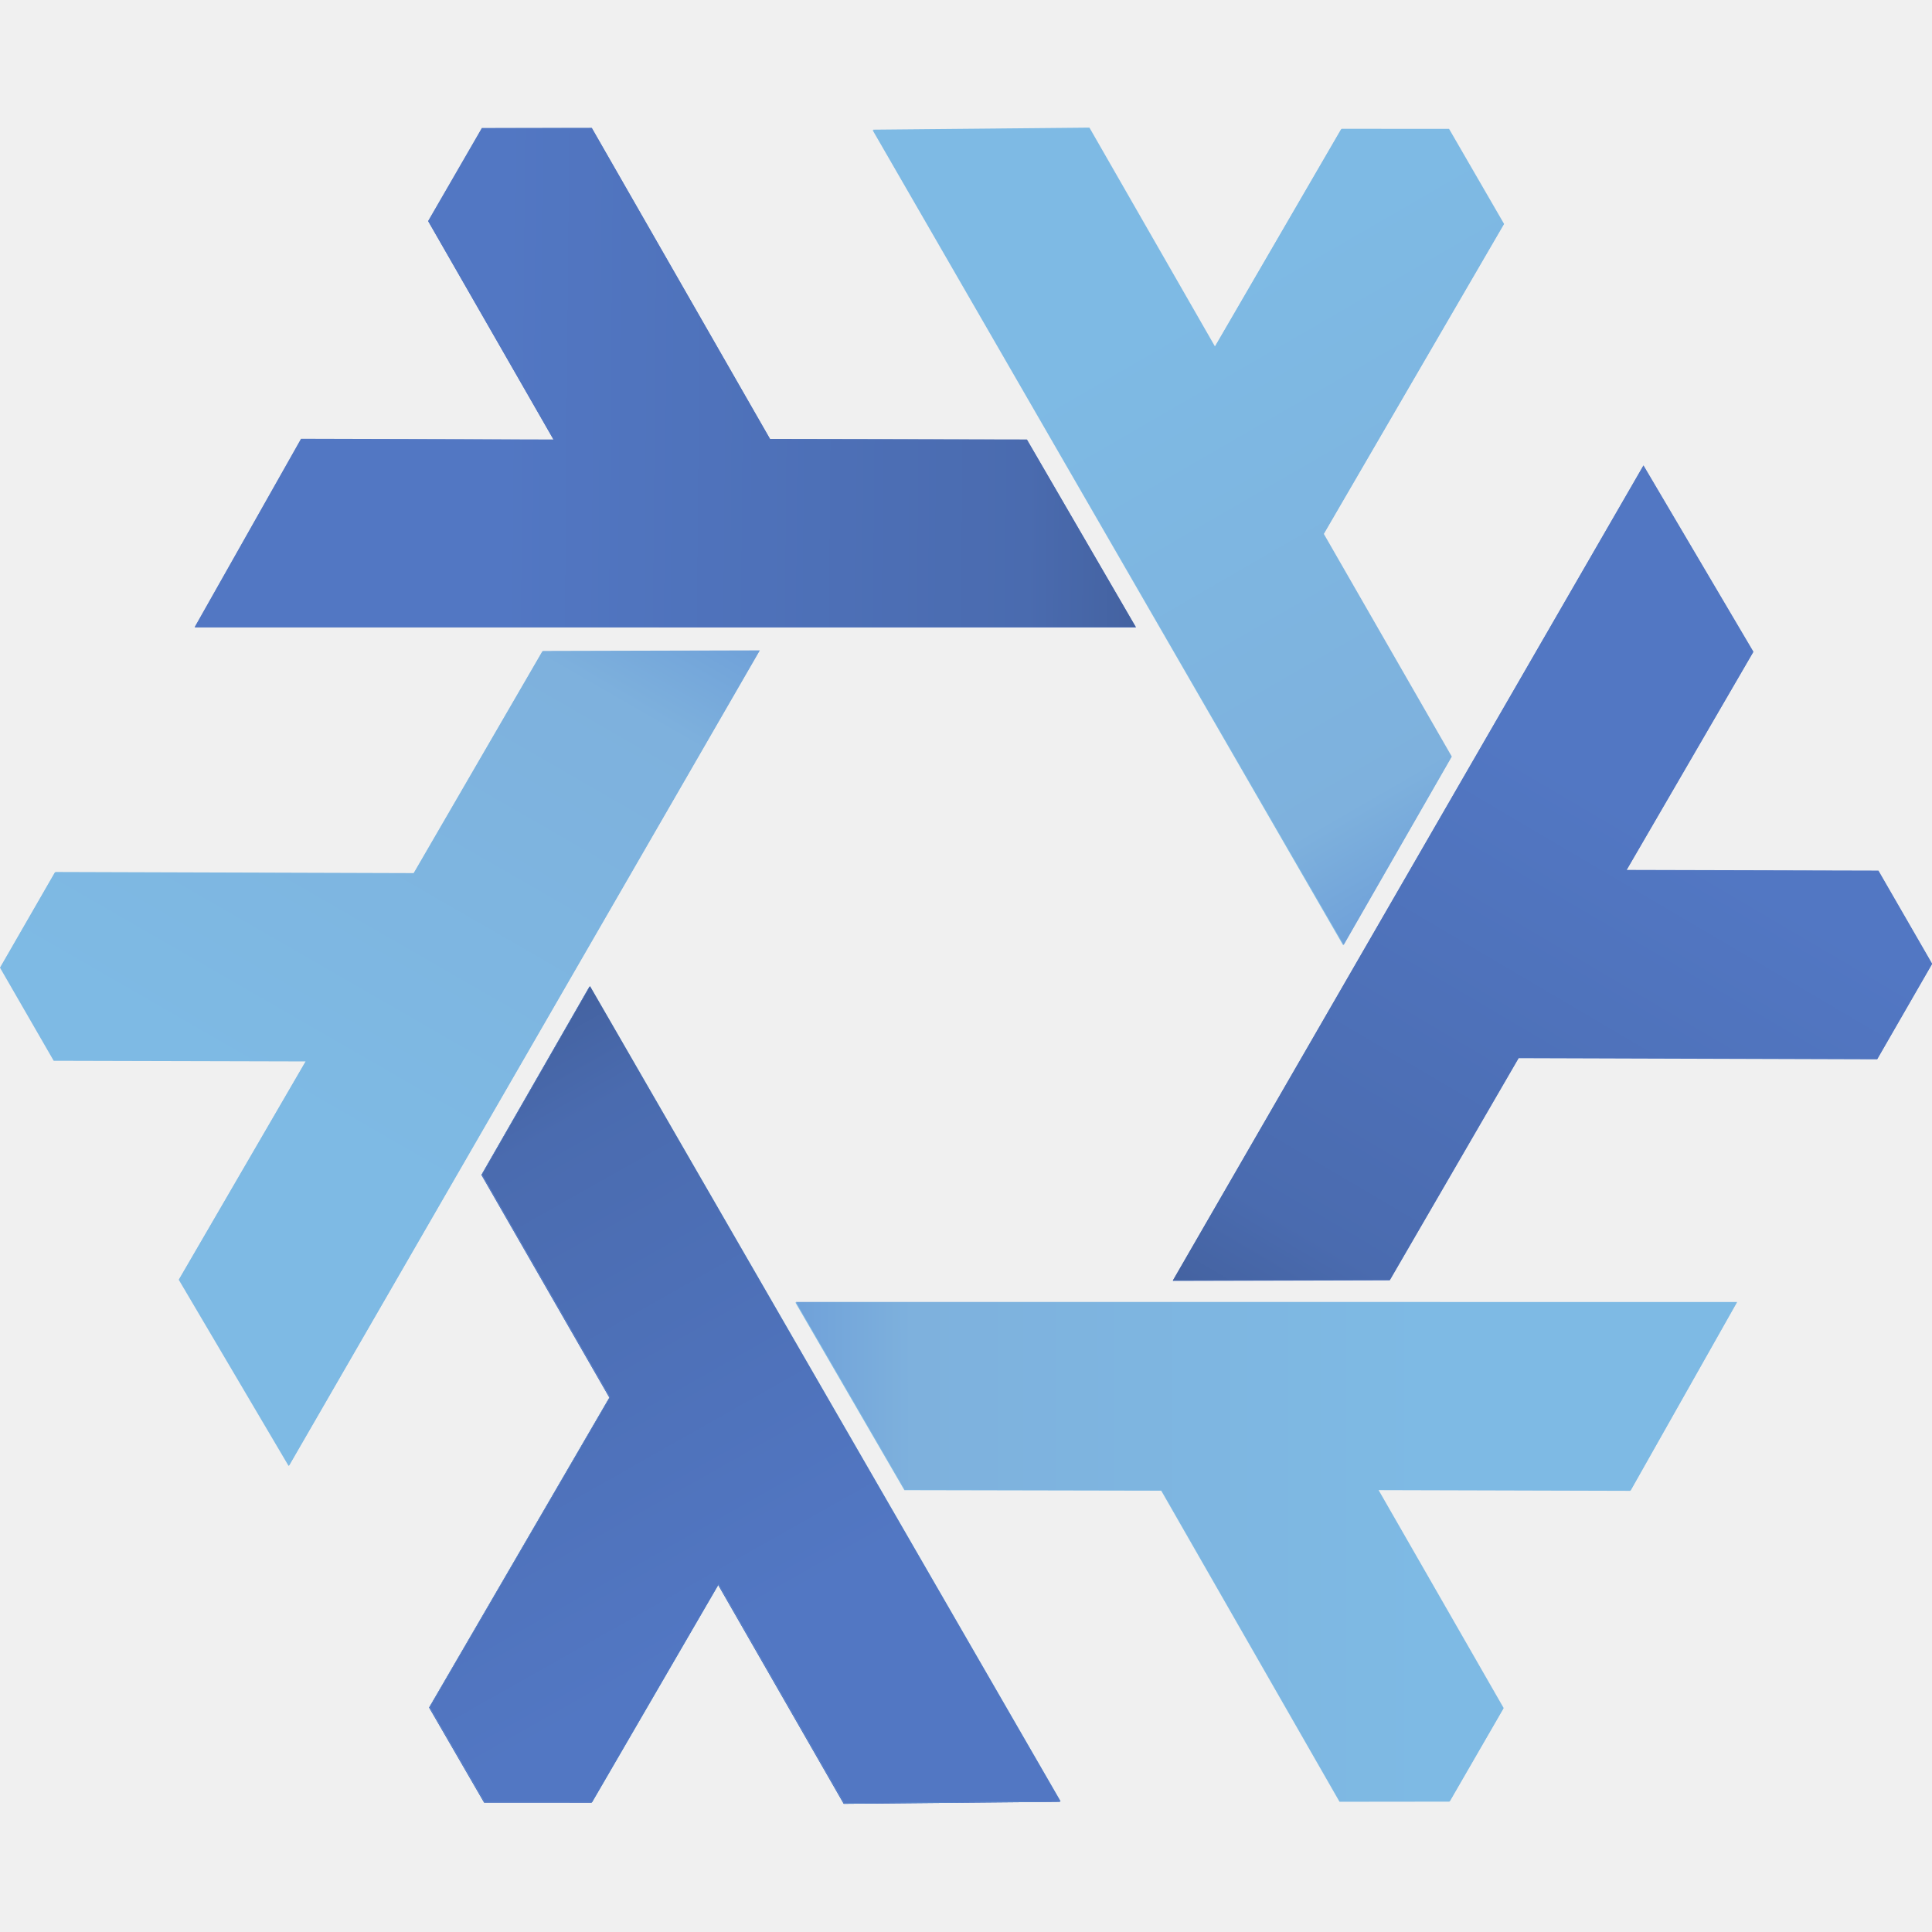
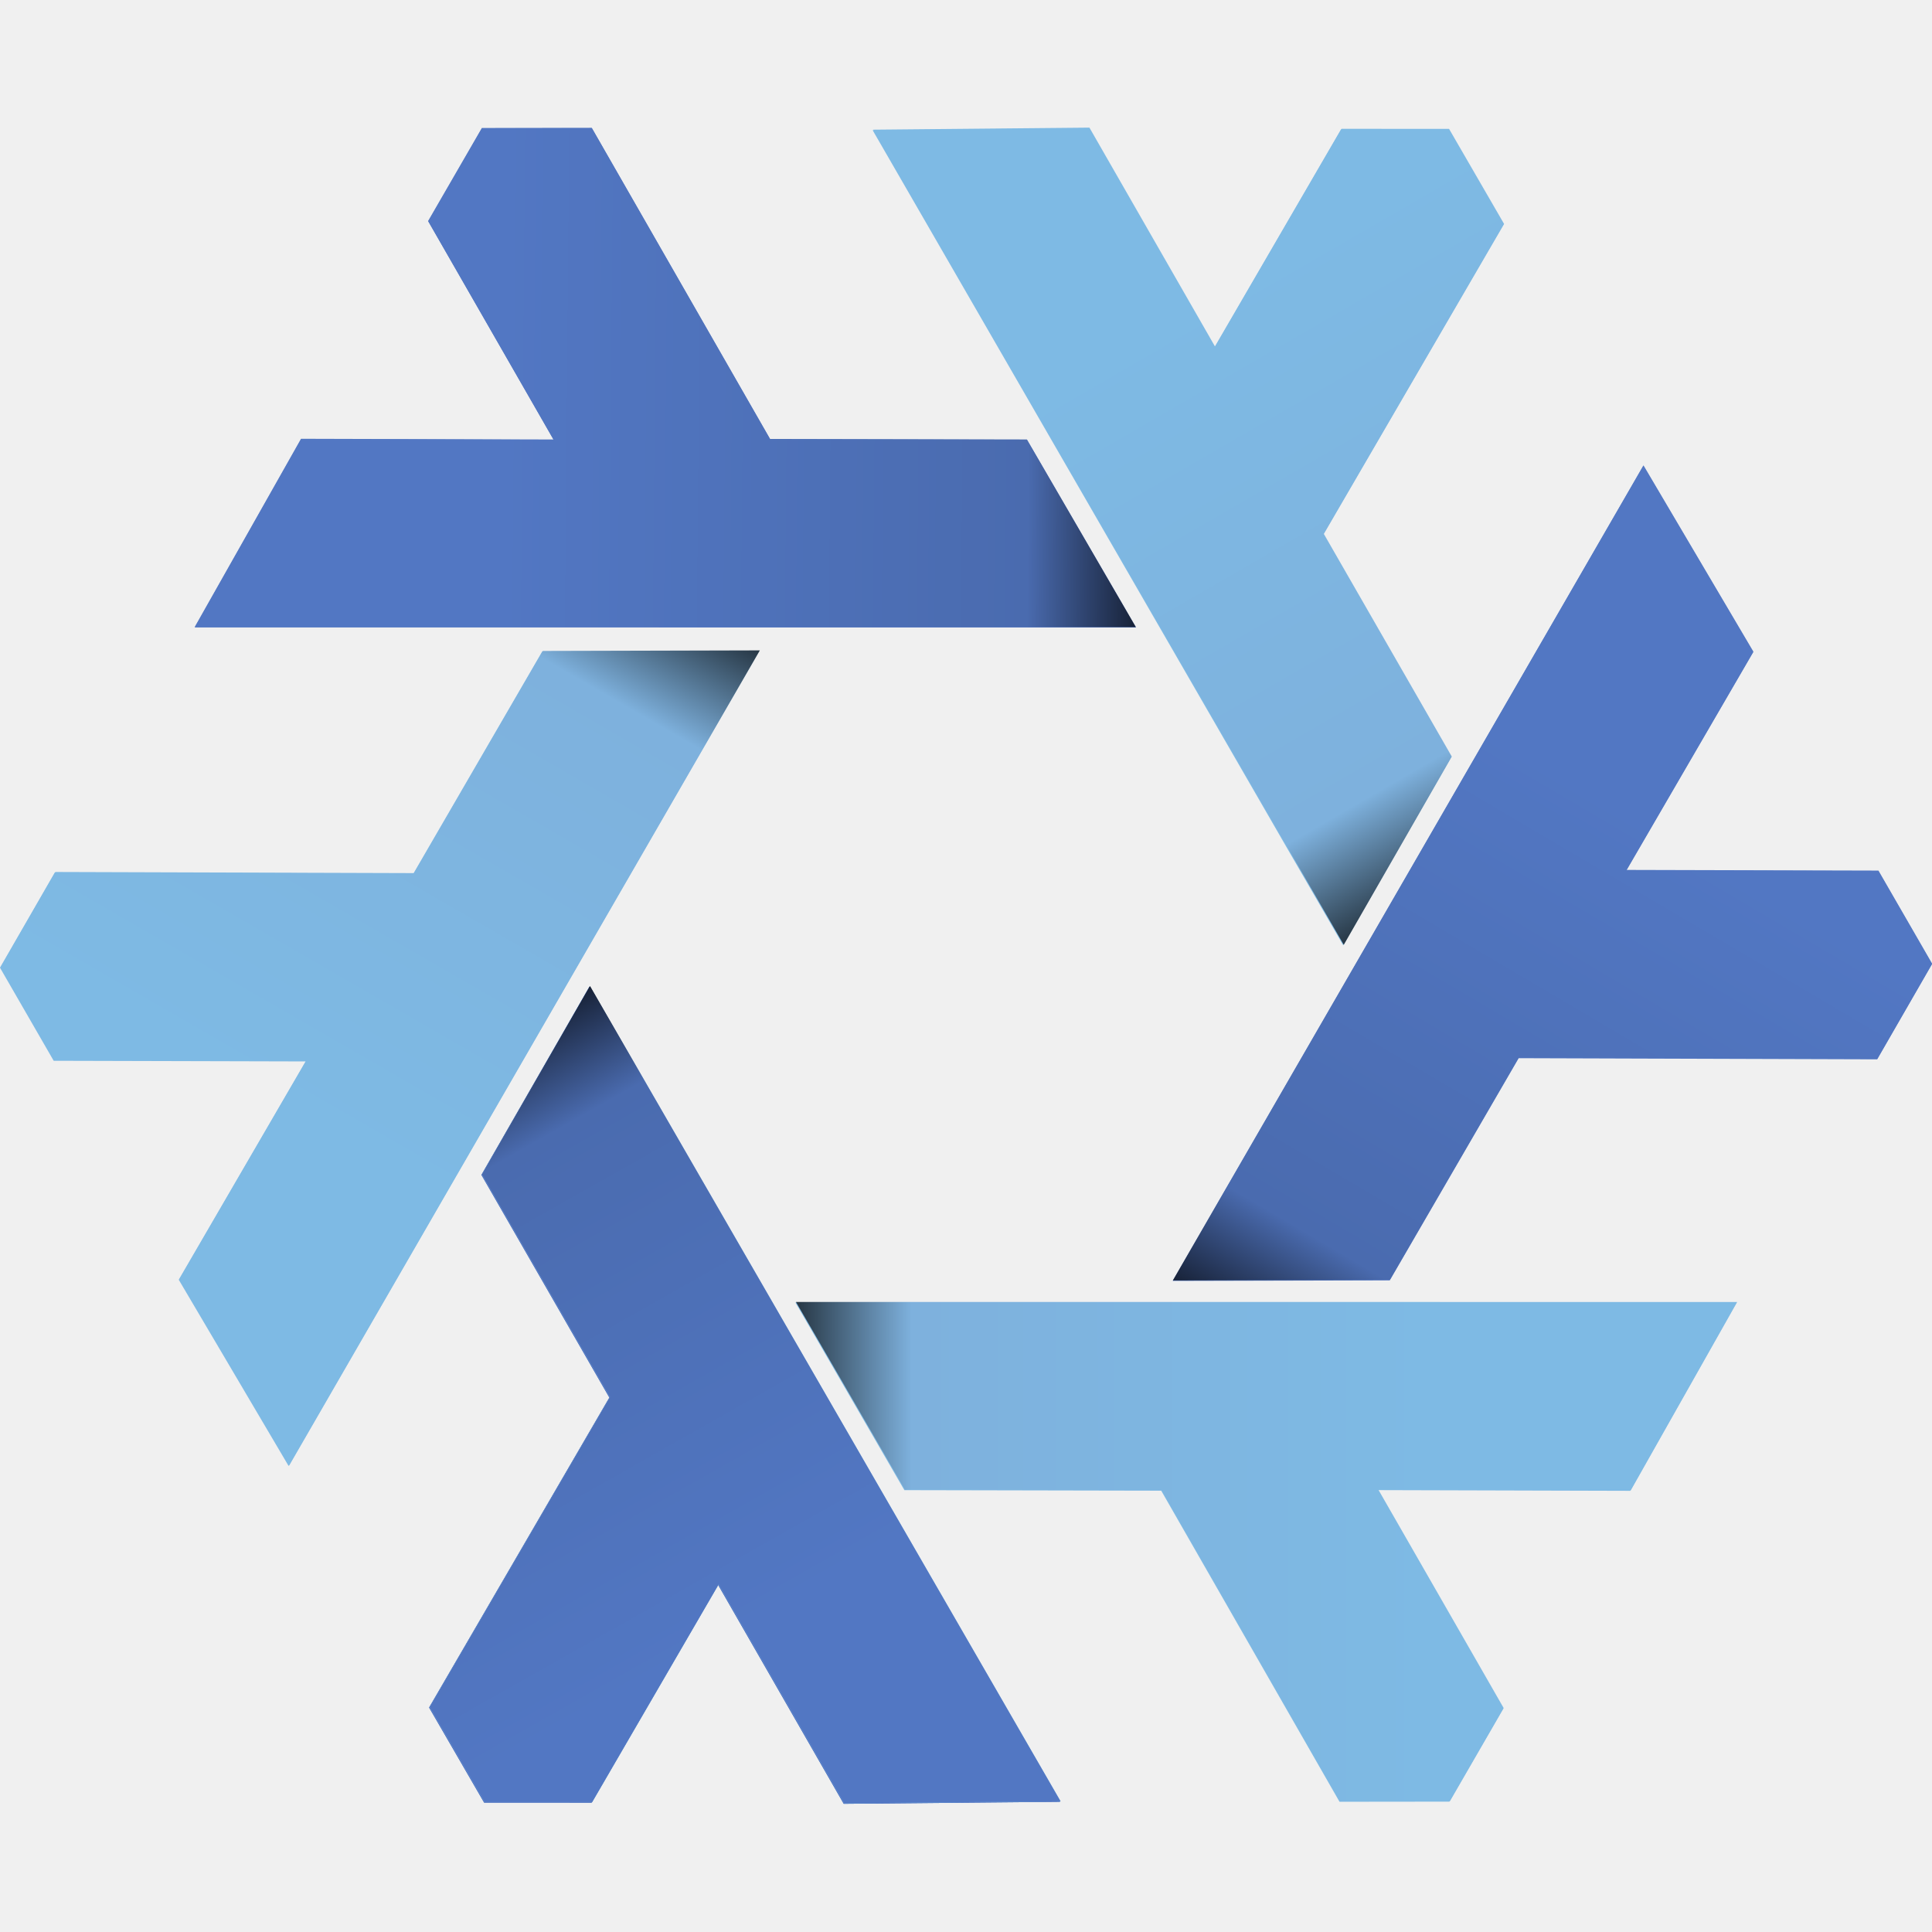
<svg xmlns="http://www.w3.org/2000/svg" xmlns:xlink="http://www.w3.org/1999/xlink" width="100mm" height="100mm" viewBox="0 0 501.704 435.14" id="svg2" version="1.1">
  <defs id="defs4">
    <linearGradient id="linearGradient5562">
-       <stop style="stop-color:#699ad7;stop-opacity:1" offset="0" id="stop5564" />
+       <stop style="stop-color:#000000;stop-opacity:1" offset="0" id="stop5564" />
      <stop id="stop5566" offset="0.243" style="stop-color:#7eb1dd;stop-opacity:1" />
      <stop style="stop-color:#7ebae4;stop-opacity:1" offset="1" id="stop5568" />
    </linearGradient>
    <linearGradient id="linearGradient5053">
-       <stop style="stop-color:#415e9a;stop-opacity:1" offset="0" id="stop5055" />
+       <stop style="stop-color:#000000;stop-opacity:1" offset="0" id="stop5055" />
      <stop id="stop5057" offset="0.232" style="stop-color:#4a6baf;stop-opacity:1" />
      <stop style="stop-color:#5277c3;stop-opacity:1" offset="1" id="stop5059" />
    </linearGradient>
    <linearGradient id="linearGradient5960">
      <stop id="stop5962" offset="0" style="stop-color:#637ddf;stop-opacity:1" />
      <stop style="stop-color:#649afa;stop-opacity:1" offset="0.232" id="stop5964" />
      <stop id="stop5966" offset="1" style="stop-color:#719efa;stop-opacity:1" />
    </linearGradient>
    <linearGradient id="linearGradient5867">
      <stop style="stop-color:#7363df;stop-opacity:1" offset="0" id="stop5869" />
      <stop id="stop5871" offset="0.232" style="stop-color:#6478fa;stop-opacity:1" />
      <stop style="stop-color:#719efa;stop-opacity:1" offset="1" id="stop5873" />
    </linearGradient>
    <linearGradient y2="515.971" x2="282.261" y1="338.624" x1="213.956" gradientTransform="translate(983.3608,601.3889)" gradientUnits="userSpaceOnUse" id="linearGradient5855" xlink:href="#linearGradient5960" />
    <linearGradient y2="515.971" x2="282.261" y1="338.624" x1="213.956" gradientTransform="translate(-197.7517,-337.1451)" gradientUnits="userSpaceOnUse" id="linearGradient5855-8" xlink:href="#linearGradient5867" />
    <linearGradient y2="247.582" x2="-702.753" y1="102.747" x1="-775.208" gradientTransform="translate(983.3608,601.3889)" gradientUnits="userSpaceOnUse" id="linearGradient4544" xlink:href="#linearGradient5960" />
    <clipPath id="clipPath4501" clipPathUnits="userSpaceOnUse">
      <circle r="241.066" cy="686.095" cx="335.14" id="circle4503" style="color:#000000;clip-rule:nonzero;display:inline;overflow:visible;visibility:visible;opacity:1;isolation:auto;mix-blend-mode:normal;color-interpolation:sRGB;color-interpolation-filters:linearRGB;solid-color:#000000;solid-opacity:1;fill:#adadad;fill-opacity:1;fill-rule:evenodd;stroke:none;stroke-width:3;stroke-linecap:butt;stroke-linejoin:round;stroke-miterlimit:4;stroke-dasharray:none;stroke-dashoffset:0;stroke-opacity:1;marker:none;color-rendering:auto;image-rendering:auto;shape-rendering:auto;text-rendering:auto;enable-background:accumulate" />
    </clipPath>
    <clipPath id="clipPath5410" clipPathUnits="userSpaceOnUse">
      <circle r="241.137" cy="340.99" cx="335.981" id="circle5412" style="color:#000000;clip-rule:nonzero;display:inline;overflow:visible;visibility:visible;opacity:1;isolation:auto;mix-blend-mode:normal;color-interpolation:sRGB;color-interpolation-filters:linearRGB;solid-color:#000000;solid-opacity:1;fill:#ffffff;fill-opacity:1;fill-rule:evenodd;stroke:none;stroke-width:3;stroke-linecap:butt;stroke-linejoin:round;stroke-miterlimit:4;stroke-dasharray:none;stroke-dashoffset:0;stroke-opacity:1;marker:none;color-rendering:auto;image-rendering:auto;shape-rendering:auto;text-rendering:auto;enable-background:accumulate" />
    </clipPath>
    <linearGradient xlink:href="#linearGradient5053" id="linearGradient5137" gradientUnits="userSpaceOnUse" gradientTransform="translate(864.5506,-2197.497)" x1="-584.199" y1="782.336" x2="-496.297" y2="937.714" />
    <linearGradient xlink:href="#linearGradient5053" id="linearGradient5147" gradientUnits="userSpaceOnUse" gradientTransform="translate(864.5506,-2197.497)" x1="-584.199" y1="782.336" x2="-496.297" y2="937.714" />
    <linearGradient xlink:href="#linearGradient5562" id="linearGradient5162" gradientUnits="userSpaceOnUse" gradientTransform="translate(70.50506,-1761.308)" x1="200.597" y1="351.411" x2="290.087" y2="506.188" />
    <linearGradient xlink:href="#linearGradient5562" id="linearGradient5172" gradientUnits="userSpaceOnUse" gradientTransform="translate(70.50506,-1761.308)" x1="200.597" y1="351.411" x2="290.087" y2="506.188" />
    <linearGradient xlink:href="#linearGradient5562" id="linearGradient5182" gradientUnits="userSpaceOnUse" gradientTransform="translate(70.50506,-1761.308)" x1="200.597" y1="351.411" x2="290.087" y2="506.188" />
    <linearGradient y2="506.188" x2="290.087" y1="351.411" x1="200.597" gradientTransform="translate(70.50506,-1761.308)" gradientUnits="userSpaceOnUse" id="linearGradient5201" xlink:href="#linearGradient5562" />
    <linearGradient y2="937.714" x2="-496.297" y1="782.336" x1="-584.199" gradientTransform="translate(864.5506,-2197.497)" gradientUnits="userSpaceOnUse" id="linearGradient5205" xlink:href="#linearGradient5053" />
    <linearGradient xlink:href="#linearGradient5562" id="linearGradient4328" gradientUnits="userSpaceOnUse" gradientTransform="translate(70.65034,-1055.151)" x1="200.597" y1="351.411" x2="290.087" y2="506.188" />
    <linearGradient xlink:href="#linearGradient5053" id="linearGradient4330" gradientUnits="userSpaceOnUse" gradientTransform="translate(864.6959,-1491.341)" x1="-584.199" y1="782.336" x2="-496.297" y2="937.714" />
  </defs>
  <g id="layer7" style="display:none" transform="translate(-23.75651,-24.84972)">
    <rect transform="translate(-132.5822,958.0402)" style="color:#000000;clip-rule:nonzero;display:inline;overflow:visible;visibility:visible;opacity:1;isolation:auto;mix-blend-mode:normal;color-interpolation:sRGB;color-interpolation-filters:linearRGB;solid-color:#000000;solid-opacity:1;fill:#ffffff;fill-opacity:1;fill-rule:evenodd;stroke:none;stroke-width:3;stroke-linecap:butt;stroke-linejoin:round;stroke-miterlimit:4;stroke-dasharray:none;stroke-dashoffset:0;stroke-opacity:1;marker:none;color-rendering:auto;image-rendering:auto;shape-rendering:auto;text-rendering:auto;enable-background:accumulate" id="rect5389" width="1543.428" height="483.744" x="132.582" y="-957.778" />
  </g>
  <g id="layer6" style="display:none" transform="translate(-156.3387,933.1905)">
    <rect y="-958.028" x="132.651" height="484.304" width="550.416" id="rect5379" style="color:#000000;clip-rule:nonzero;display:inline;overflow:visible;visibility:visible;opacity:1;isolation:auto;mix-blend-mode:normal;color-interpolation:sRGB;color-interpolation-filters:linearRGB;solid-color:#000000;solid-opacity:1;fill:#5c201e;fill-opacity:1;fill-rule:evenodd;stroke:none;stroke-width:3;stroke-linecap:butt;stroke-linejoin:round;stroke-miterlimit:4;stroke-dasharray:none;stroke-dashoffset:0;stroke-opacity:1;marker:none;color-rendering:auto;image-rendering:auto;shape-rendering:auto;text-rendering:auto;enable-background:accumulate" />
    <rect style="color:#000000;clip-rule:nonzero;display:inline;overflow:visible;visibility:visible;opacity:1;isolation:auto;mix-blend-mode:normal;color-interpolation:sRGB;color-interpolation-filters:linearRGB;solid-color:#000000;solid-opacity:1;fill:#c24a46;fill-opacity:1;fill-rule:evenodd;stroke:none;stroke-width:3;stroke-linecap:butt;stroke-linejoin:round;stroke-miterlimit:4;stroke-dasharray:none;stroke-dashoffset:0;stroke-opacity:1;marker:none;color-rendering:auto;image-rendering:auto;shape-rendering:auto;text-rendering:auto;enable-background:accumulate" id="rect5372" width="501.944" height="434.304" x="156.123" y="-933.028" />
    <rect style="color:#000000;clip-rule:nonzero;display:inline;overflow:visible;visibility:visible;opacity:1;isolation:auto;mix-blend-mode:normal;color-interpolation:sRGB;color-interpolation-filters:linearRGB;solid-color:#000000;solid-opacity:1;fill:#d98d8a;fill-opacity:1;fill-rule:evenodd;stroke:none;stroke-width:3;stroke-linecap:butt;stroke-linejoin:round;stroke-miterlimit:4;stroke-dasharray:none;stroke-dashoffset:0;stroke-opacity:1;marker:none;color-rendering:auto;image-rendering:auto;shape-rendering:auto;text-rendering:auto;enable-background:accumulate" id="rect5381" width="24.94" height="24.94" x="658.028" y="-958.04" />
  </g>
  <g id="layer1" style="display:inline" transform="translate(-156.3387,933.1905)">
    <path style="color:#000000;clip-rule:nonzero;display:inline;overflow:visible;visibility:visible;opacity:1;isolation:auto;mix-blend-mode:normal;color-interpolation:sRGB;color-interpolation-filters:linearRGB;solid-color:#000000;solid-opacity:1;fill:#5277c3;fill-opacity:1;fill-rule:evenodd;stroke:none;stroke-width:3;stroke-linecap:butt;stroke-linejoin:round;stroke-miterlimit:4;stroke-dasharray:none;stroke-dashoffset:0;stroke-opacity:1;color-rendering:auto;image-rendering:auto;shape-rendering:auto;text-rendering:auto;enable-background:accumulate" d="m 309.404,-710.252 122.197,211.675 -56.157,0.527 -32.624,-56.869 -32.856,56.565 -27.902,-0.011 -14.291,-24.69 46.81,-80.49 -33.229,-57.826 z" id="path4861" />
    <path style="color:#000000;clip-rule:nonzero;display:inline;overflow:visible;visibility:visible;opacity:1;isolation:auto;mix-blend-mode:normal;color-interpolation:sRGB;color-interpolation-filters:linearRGB;solid-color:#000000;solid-opacity:1;fill:#7ebae4;fill-opacity:1;fill-rule:evenodd;stroke:none;stroke-width:3;stroke-linecap:butt;stroke-linejoin:round;stroke-miterlimit:4;stroke-dasharray:none;stroke-dashoffset:0;stroke-opacity:1;color-rendering:auto;image-rendering:auto;shape-rendering:auto;text-rendering:auto;enable-background:accumulate" d="m 353.509,-797.443 -122.218,211.663 -28.535,-48.37 32.938,-56.688 -65.415,-0.172 -13.941,-24.17 14.236,-24.721 93.112,0.294 33.464,-57.69 z" id="use4863" />
    <path style="color:#000000;clip-rule:nonzero;display:inline;overflow:visible;visibility:visible;opacity:1;isolation:auto;mix-blend-mode:normal;color-interpolation:sRGB;color-interpolation-filters:linearRGB;solid-color:#000000;solid-opacity:1;fill:#7ebae4;fill-opacity:1;fill-rule:evenodd;stroke:none;stroke-width:3;stroke-linecap:butt;stroke-linejoin:round;stroke-miterlimit:4;stroke-dasharray:none;stroke-dashoffset:0;stroke-opacity:1;color-rendering:auto;image-rendering:auto;shape-rendering:auto;text-rendering:auto;enable-background:accumulate" d="m 362.885,-628.243 244.414,0.012 -27.622,48.897 -65.562,-0.182 32.559,56.737 -13.961,24.159 -28.527,0.032 -46.301,-80.784 -66.693,-0.135 z" id="use4865" />
    <path style="color:#000000;clip-rule:nonzero;display:inline;overflow:visible;visibility:visible;opacity:1;isolation:auto;mix-blend-mode:normal;color-interpolation:sRGB;color-interpolation-filters:linearRGB;solid-color:#000000;solid-opacity:1;fill:#7ebae4;fill-opacity:1;fill-rule:evenodd;stroke:none;stroke-width:3;stroke-linecap:butt;stroke-linejoin:round;stroke-miterlimit:4;stroke-dasharray:none;stroke-dashoffset:0;stroke-opacity:1;color-rendering:auto;image-rendering:auto;shape-rendering:auto;text-rendering:auto;enable-background:accumulate" d="m 505.143,-720.989 -122.197,-211.675 56.157,-0.527 32.624,56.869 32.856,-56.565 27.902,0.011 14.291,24.69 -46.81,80.49 33.229,57.826 z" id="use4867" />
    <path id="path4873" d="m 309.404,-710.252 122.197,211.675 -56.157,0.527 -32.624,-56.869 -32.856,56.565 -27.902,-0.011 -14.291,-24.69 46.81,-80.49 -33.229,-57.826 z" style="color:#000000;clip-rule:nonzero;display:inline;overflow:visible;visibility:visible;opacity:1;isolation:auto;mix-blend-mode:normal;color-interpolation:sRGB;color-interpolation-filters:linearRGB;solid-color:#000000;solid-opacity:1;fill:#5277c3;fill-opacity:1;fill-rule:evenodd;stroke:none;stroke-width:3;stroke-linecap:butt;stroke-linejoin:round;stroke-miterlimit:4;stroke-dasharray:none;stroke-dashoffset:0;stroke-opacity:1;color-rendering:auto;image-rendering:auto;shape-rendering:auto;text-rendering:auto;enable-background:accumulate" />
    <path id="use4875" d="m 451.336,-803.533 -244.414,-0.012 27.622,-48.897 65.562,0.182 -32.559,-56.737 13.961,-24.159 28.527,-0.032 46.301,80.784 66.693,0.135 z" style="color:#000000;clip-rule:nonzero;display:inline;overflow:visible;visibility:visible;opacity:1;isolation:auto;mix-blend-mode:normal;color-interpolation:sRGB;color-interpolation-filters:linearRGB;solid-color:#000000;solid-opacity:1;fill:#5277c3;fill-opacity:1;fill-rule:evenodd;stroke:none;stroke-width:3;stroke-linecap:butt;stroke-linejoin:round;stroke-miterlimit:4;stroke-dasharray:none;stroke-dashoffset:0;stroke-opacity:1;color-rendering:auto;image-rendering:auto;shape-rendering:auto;text-rendering:auto;enable-background:accumulate" />
    <path id="use4877" d="m 460.872,-633.842 122.218,-211.663 28.535,48.37 -32.938,56.688 65.415,0.172 13.941,24.17 -14.236,24.721 -93.112,-0.294 -33.464,57.69 z" style="color:#000000;clip-rule:nonzero;display:inline;overflow:visible;visibility:visible;opacity:1;isolation:auto;mix-blend-mode:normal;color-interpolation:sRGB;color-interpolation-filters:linearRGB;solid-color:#000000;solid-opacity:1;fill:#5277c3;fill-opacity:1;fill-rule:evenodd;stroke:none;stroke-width:3;stroke-linecap:butt;stroke-linejoin:round;stroke-miterlimit:4;stroke-dasharray:none;stroke-dashoffset:0;stroke-opacity:1;color-rendering:auto;image-rendering:auto;shape-rendering:auto;text-rendering:auto;enable-background:accumulate" />
    <g id="layer2" style="display:none" transform="translate(72.03904,-1799.448)">
      <path d="M 460.606,594.729 209.742,594.729 84.31,377.474 209.742,160.219 l 250.864,1e-5 125.432,217.255 z" id="path6032" style="color:#000000;display:inline;overflow:visible;visibility:visible;opacity:0.236;fill:#4e4d52;fill-opacity:1;fill-rule:nonzero;stroke:none;stroke-width:3;stroke-linecap:butt;stroke-linejoin:round;stroke-miterlimit:4;stroke-dasharray:none;stroke-dashoffset:0;stroke-opacity:1;marker:none;enable-background:accumulate" />
      <path transform="translate(0,-308.2677)" style="color:#000000;display:inline;overflow:visible;visibility:visible;opacity:1;fill:#4e4d52;fill-opacity:1;fill-rule:nonzero;stroke:none;stroke-width:3;stroke-linecap:butt;stroke-linejoin:round;stroke-miterlimit:4;stroke-dasharray:none;stroke-dashoffset:0;stroke-opacity:1;marker:none;enable-background:accumulate" id="path5875" d="m 385.592,773.067 -100.835,0 -50.417,-87.326 50.417,-87.326 100.835,10e-6 50.417,87.326 z" />
      <path transform="translate(0,-308.2677)" id="path5851" d="m 1216.559,938.534 123.055,228.14 -42.681,-1.262 -43.482,-79.772 -39.651,80.327 -32.688,-19.798 53.474,-100.285 -37.116,-73.89 z" style="fill:url(#linearGradient5855);fill-opacity:1;fill-rule:evenodd;stroke:none;stroke-width:3;stroke-linecap:butt;stroke-linejoin:round;stroke-miterlimit:4;stroke-dasharray:none;stroke-opacity:1" />
      <rect style="color:#000000;clip-rule:nonzero;display:inline;overflow:visible;visibility:visible;opacity:0.415;isolation:auto;mix-blend-mode:normal;color-interpolation:sRGB;color-interpolation-filters:linearRGB;solid-color:#000000;solid-opacity:1;fill:#c53a3a;fill-opacity:1;fill-rule:nonzero;stroke:none;stroke-width:3;stroke-linecap:butt;stroke-linejoin:round;stroke-miterlimit:4;stroke-dasharray:none;stroke-dashoffset:0;stroke-opacity:1;marker:none;color-rendering:auto;image-rendering:auto;shape-rendering:auto;text-rendering:auto;enable-background:accumulate" id="rect5884" width="48.835" height="226.229" x="-34.742" y="446.171" transform="rotate(-30)" />
      <path transform="translate(0,-308.2677)" style="color:#000000;clip-rule:nonzero;display:inline;overflow:visible;visibility:visible;opacity:0.509;isolation:auto;mix-blend-mode:normal;color-interpolation:sRGB;color-interpolation-filters:linearRGB;solid-color:#000000;solid-opacity:1;fill:#000000;fill-opacity:1;fill-rule:evenodd;stroke:none;stroke-width:3;stroke-linecap:butt;stroke-linejoin:round;stroke-miterlimit:4;stroke-dasharray:none;stroke-dashoffset:0;stroke-opacity:1;marker:none;color-rendering:auto;image-rendering:auto;shape-rendering:auto;text-rendering:auto;enable-background:accumulate" id="path3428" d="m 251.986,878.638 -14.024,24.291 h -28.049 l -14.024,-24.291 14.024,-24.291 h 28.049 z" />
      <use x="0" y="0" xlink:href="#rect5884" id="use4252" transform="rotate(60,268.2979,489.4515)" width="100%" height="100%" />
      <rect style="color:#000000;clip-rule:nonzero;display:inline;overflow:visible;visibility:visible;opacity:1;isolation:auto;mix-blend-mode:normal;color-interpolation:sRGB;color-interpolation-filters:linearRGB;solid-color:#000000;solid-opacity:1;fill:#000000;fill-opacity:0.651;fill-rule:evenodd;stroke:none;stroke-width:1px;stroke-linecap:butt;stroke-linejoin:miter;stroke-miterlimit:4;stroke-dasharray:none;stroke-dashoffset:0;stroke-opacity:1;marker:none;color-rendering:auto;image-rendering:auto;shape-rendering:auto;text-rendering:auto;enable-background:accumulate" id="rect4254" width="5.395" height="115.126" x="545.71" y="467.07" transform="rotate(30,575.2354,-154.1339)" />
    </g>
  </g>
  <g id="layer3" style="display:inline;opacity:1" transform="translate(-156.3387,933.1905)">
    <path id="path3336-6" d="m 309.549,-710.388 122.197,211.675 -56.157,0.527 -32.624,-56.869 -32.856,56.565 -27.902,-0.011 -14.291,-24.69 46.81,-80.49 -33.229,-57.826 z" style="opacity:1;fill:url(#linearGradient4328);fill-opacity:1;fill-rule:evenodd;stroke:none;stroke-width:3;stroke-linecap:butt;stroke-linejoin:round;stroke-miterlimit:4;stroke-dasharray:none;stroke-opacity:1" />
    <use height="100%" width="100%" transform="rotate(60,407.1116,-715.7872)" id="use3439-6" xlink:href="#path3336-6" y="0" x="0" />
    <use height="100%" width="100%" transform="rotate(-60,407.3118,-715.7002)" id="use3445-0" xlink:href="#path3336-6" y="0" x="0" />
    <use height="100%" width="100%" transform="rotate(180,407.4187,-715.7565)" id="use3449-5" xlink:href="#path3336-6" y="0" x="0" />
    <path style="color:#000000;clip-rule:nonzero;display:inline;overflow:visible;visibility:visible;opacity:1;isolation:auto;mix-blend-mode:normal;color-interpolation:sRGB;color-interpolation-filters:linearRGB;solid-color:#000000;solid-opacity:1;fill:url(#linearGradient4330);fill-opacity:1;fill-rule:evenodd;stroke:none;stroke-width:3;stroke-linecap:butt;stroke-linejoin:round;stroke-miterlimit:4;stroke-dasharray:none;stroke-dashoffset:0;stroke-opacity:1;color-rendering:auto;image-rendering:auto;shape-rendering:auto;text-rendering:auto;enable-background:accumulate" d="m 309.549,-710.388 122.197,211.675 -56.157,0.527 -32.624,-56.869 -32.856,56.565 -27.902,-0.011 -14.291,-24.69 46.81,-80.49 -33.229,-57.826 z" id="path4260-0" />
    <use height="100%" width="100%" transform="rotate(120,407.3392,-716.0836)" id="use4354-5" xlink:href="#path4260-0" y="0" x="0" style="display:inline" />
    <use height="100%" width="100%" transform="rotate(-120,407.2882,-715.87)" id="use4362-2" xlink:href="#path4260-0" y="0" x="0" style="display:inline" />
  </g>
</svg>
